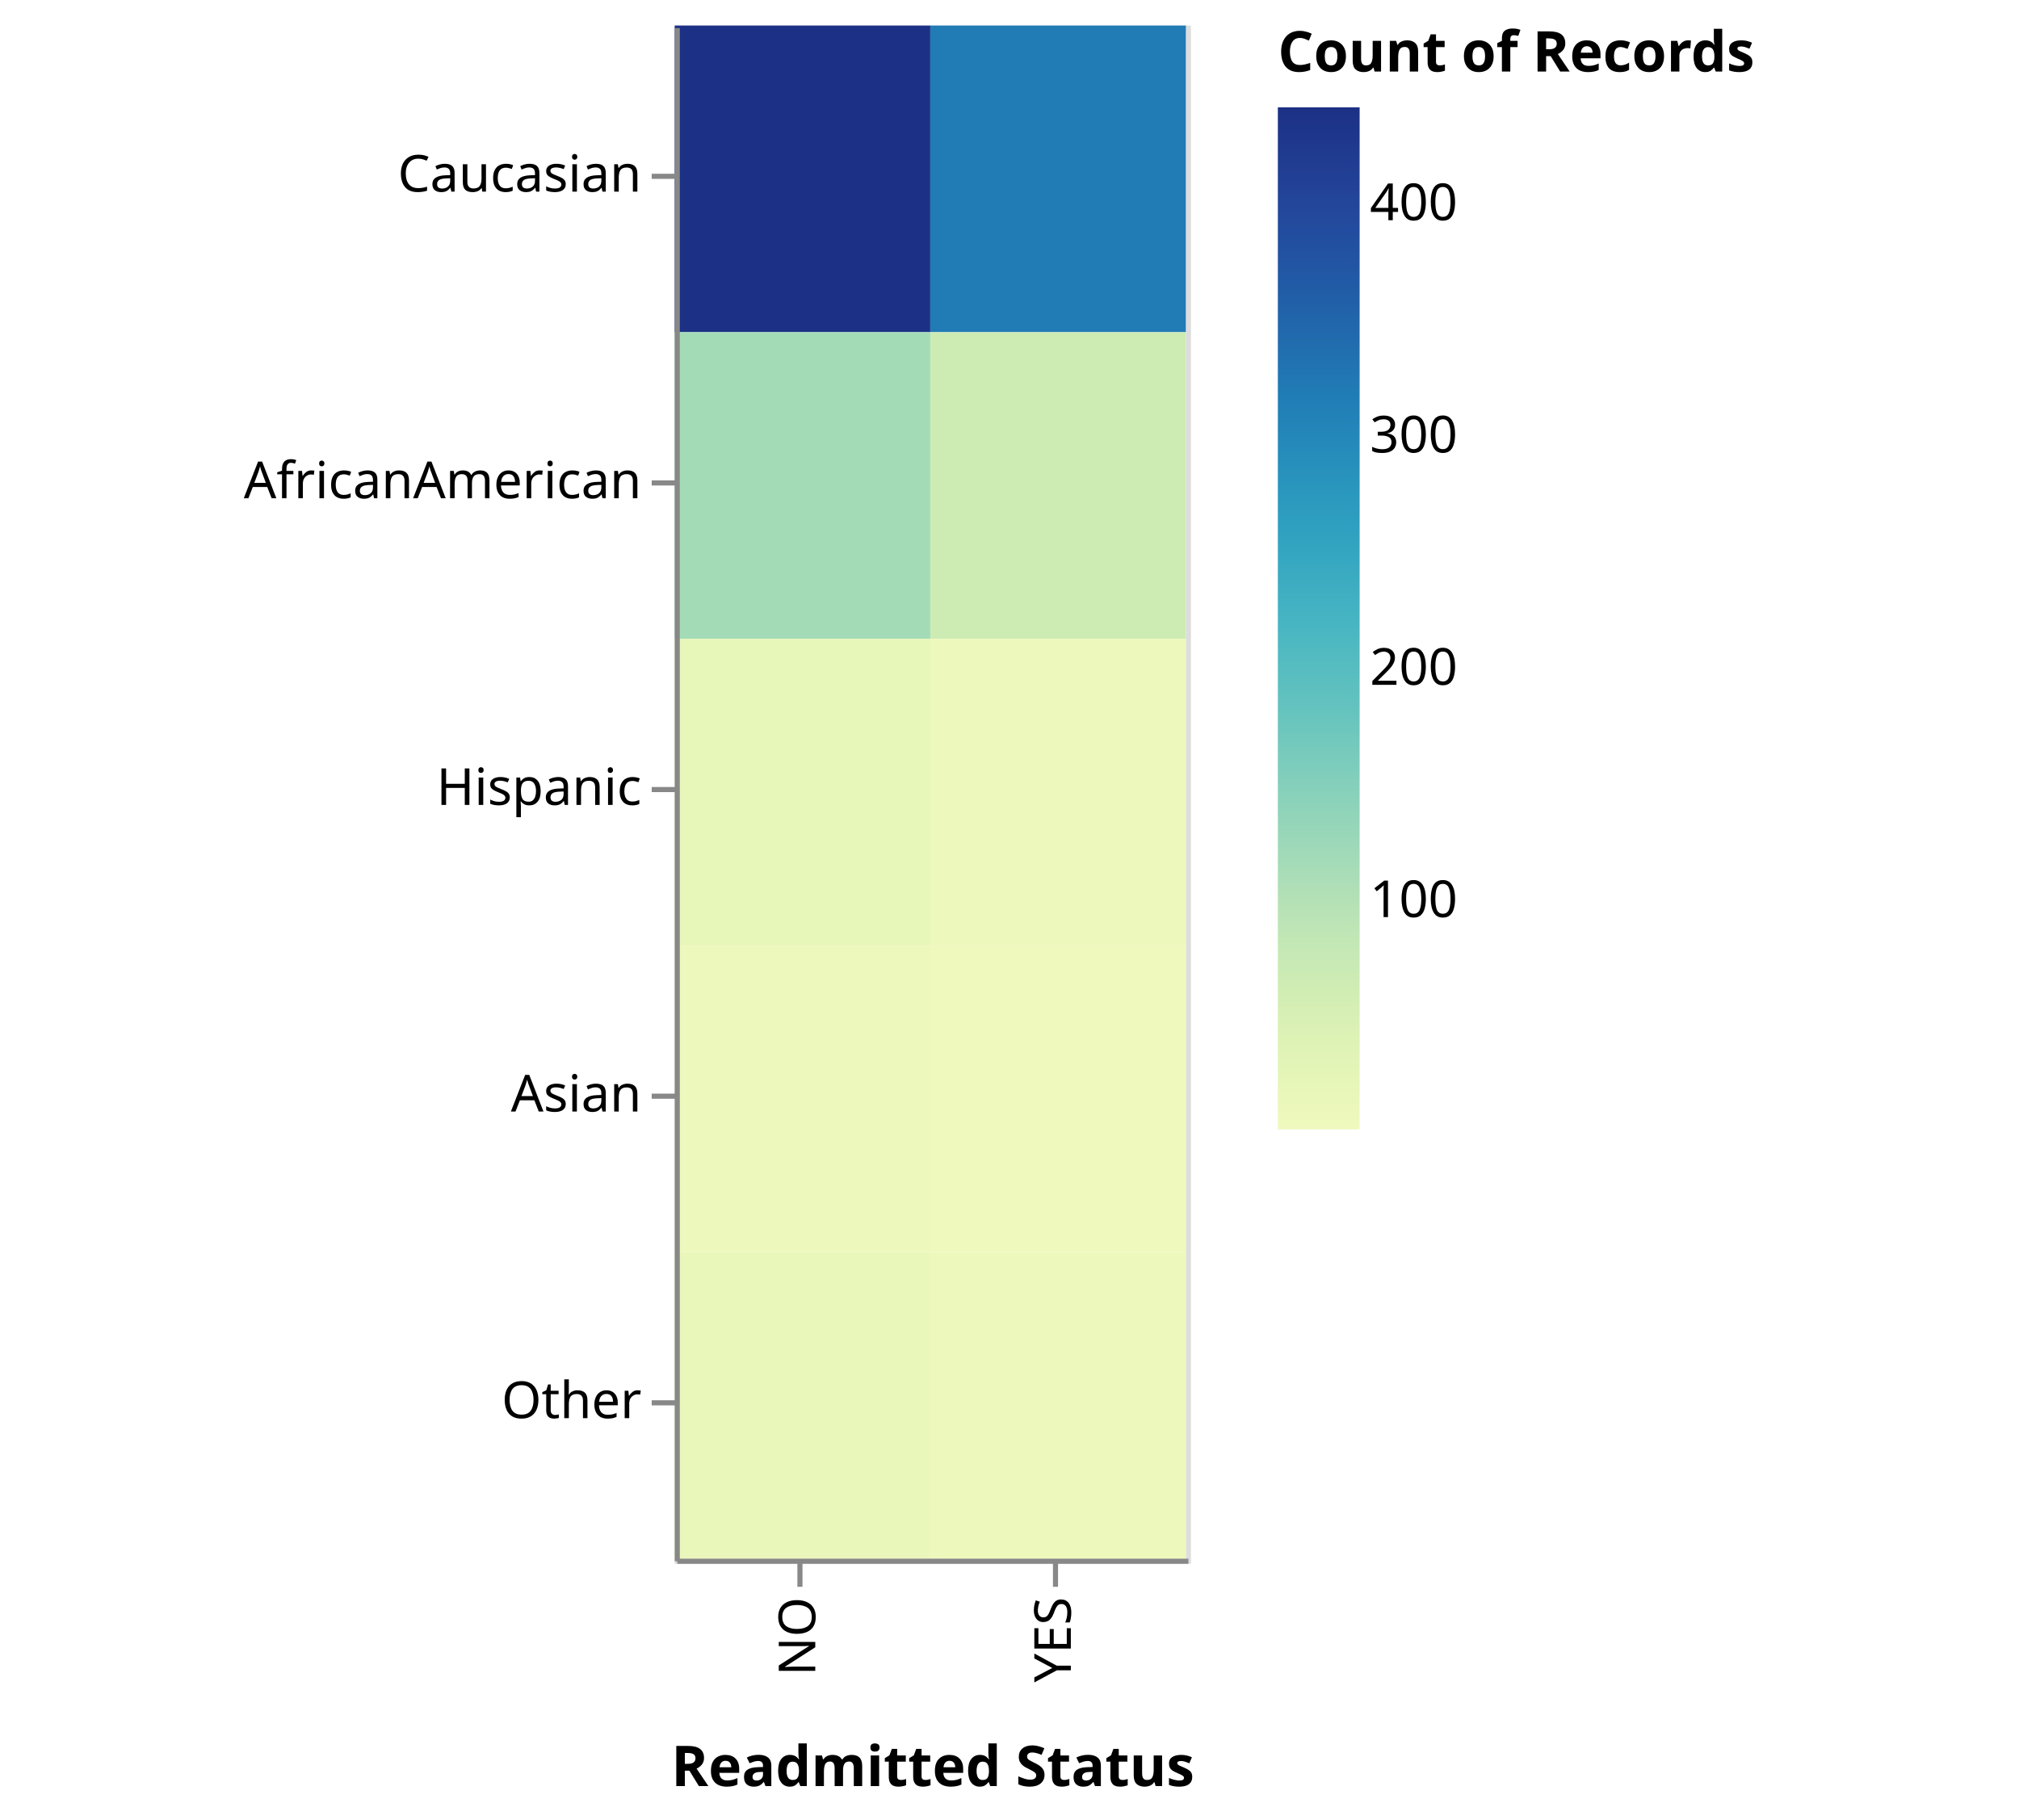
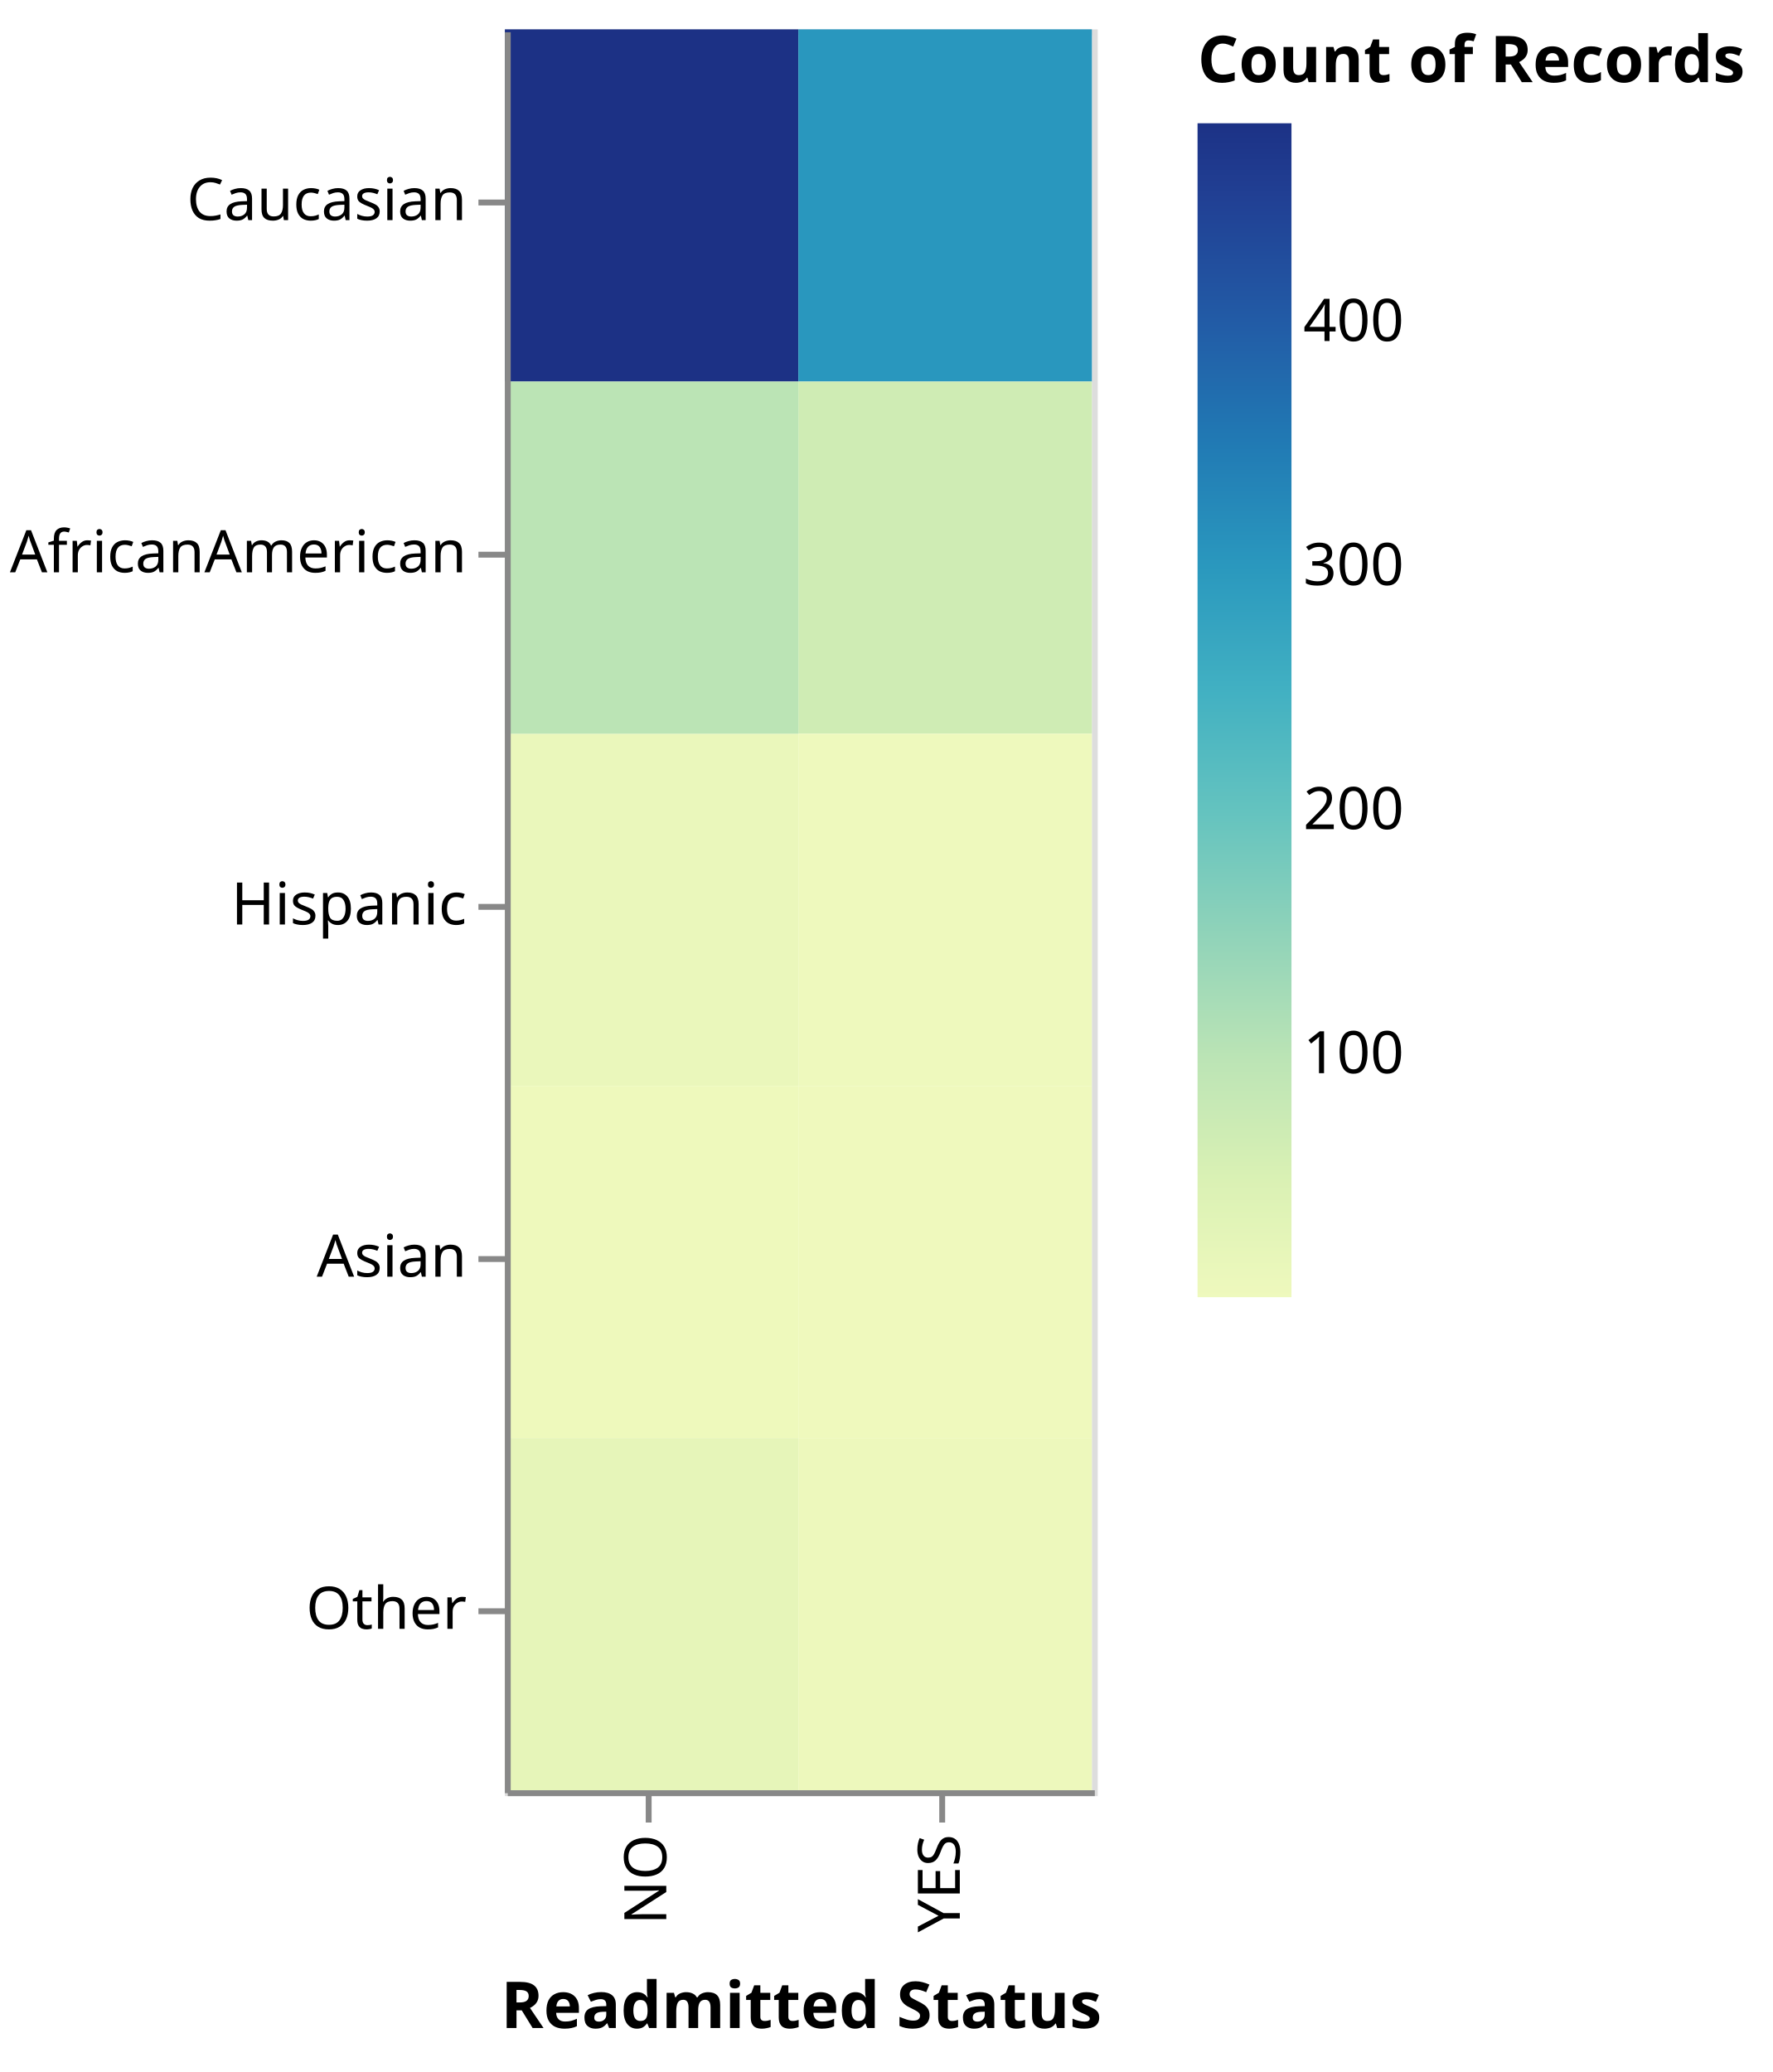
- <svg xmlns="http://www.w3.org/2000/svg" class="marks" width="395" height="356" viewBox="0 0 395 356" version="1.1">
+ <svg xmlns="http://www.w3.org/2000/svg" class="marks" width="302" height="353" viewBox="0 0 302 353" version="1.1">
  <defs>
    <linearGradient id="gradient_0" x1="0" x2="0" y1="1" y2="0">
      <stop offset="0" stop-color="rgb(239, 249, 189)" />
-       <stop offset="0.041" stop-color="rgb(231, 246, 185)" />
-       <stop offset="0.086" stop-color="rgb(222, 242, 181)" />
-       <stop offset="0.132" stop-color="rgb(209, 237, 180)" />
-       <stop offset="0.177" stop-color="rgb(196, 232, 181)" />
-       <stop offset="0.223" stop-color="rgb(180, 225, 182)" />
-       <stop offset="0.268" stop-color="rgb(161, 218, 184)" />
-       <stop offset="0.314" stop-color="rgb(142, 211, 186)" />
-       <stop offset="0.359" stop-color="rgb(123, 204, 188)" />
-       <stop offset="0.405" stop-color="rgb(103, 196, 190)" />
-       <stop offset="0.45" stop-color="rgb(87, 189, 192)" />
-       <stop offset="0.495" stop-color="rgb(71, 181, 194)" />
-       <stop offset="0.541" stop-color="rgb(59, 171, 193)" />
-       <stop offset="0.586" stop-color="rgb(47, 161, 192)" />
-       <stop offset="0.632" stop-color="rgb(41, 149, 189)" />
-       <stop offset="0.677" stop-color="rgb(36, 136, 186)" />
-       <stop offset="0.723" stop-color="rgb(33, 123, 181)" />
-       <stop offset="0.768" stop-color="rgb(33, 109, 174)" />
-       <stop offset="0.814" stop-color="rgb(33, 95, 168)" />
-       <stop offset="0.859" stop-color="rgb(34, 82, 162)" />
-       <stop offset="0.905" stop-color="rgb(35, 70, 155)" />
-       <stop offset="0.95" stop-color="rgb(32, 60, 145)" />
-       <stop offset="0.995" stop-color="rgb(28, 50, 134)" />
+       <stop offset="0.102" stop-color="rgb(218, 241, 180)" />
+       <stop offset="0.206" stop-color="rgb(187, 228, 181)" />
+       <stop offset="0.31" stop-color="rgb(144, 211, 185)" />
+       <stop offset="0.414" stop-color="rgb(100, 195, 191)" />
+       <stop offset="0.518" stop-color="rgb(65, 176, 194)" />
+       <stop offset="0.622" stop-color="rgb(42, 152, 190)" />
+       <stop offset="0.726" stop-color="rgb(33, 122, 180)" />
+       <stop offset="0.83" stop-color="rgb(34, 91, 166)" />
+       <stop offset="0.933" stop-color="rgb(33, 64, 148)" />
      <stop offset="1" stop-color="rgb(28, 49, 133)" />
    </linearGradient>
  </defs>
-   <g transform="translate(132,5)">
+   <g transform="translate(86,5)">
    <g class="mark-group role-frame root">
      <g transform="translate(0,0)">
        <path class="background" d="M0.5,0.5h100v300h-100Z" style="fill: none; stroke: #ddd;" />
        <g>
          <g class="mark-rect role-mark marks">
-             <path d="M50,0h50v60h-50Z" style="fill: rgb(33, 123, 181);" />
-             <path d="M50,60h50v60h-50Z" style="fill: rgb(205, 236, 180);" />
+             <path d="M0,240h50v60h-50Z" style="fill: rgb(230, 245, 185);" />
            <path d="M0,0h50v60h-50Z" style="fill: rgb(28, 49, 133);" />
-             <path d="M0,60h50v60h-50Z" style="fill: rgb(164, 219, 183);" />
-             <path d="M50,120h50v60h-50Z" style="fill: rgb(236, 248, 188);" />
-             <path d="M0,180h50v60h-50Z" style="fill: rgb(237, 248, 188);" />
-             <path d="M0,240h50v60h-50Z" style="fill: rgb(234, 247, 187);" />
+             <path d="M50,0h50v60h-50Z" style="fill: rgb(41, 151, 190);" />
+             <path d="M0,120h50v60h-50Z" style="fill: rgb(234, 247, 187);" />
+             <path d="M50,60h50v60h-50Z" style="fill: rgb(207, 236, 180);" />
+             <path d="M0,60h50v60h-50Z" style="fill: rgb(187, 228, 181);" />
            <path d="M50,240h50v60h-50Z" style="fill: rgb(237, 248, 188);" />
-             <path d="M0,120h50v60h-50Z" style="fill: rgb(231, 246, 185);" />
+             <path d="M0,180h50v60h-50Z" style="fill: rgb(238, 249, 188);" />
+             <path d="M50,120h50v60h-50Z" style="fill: rgb(238, 249, 189);" />
            <path d="M50,180h50v60h-50Z" style="fill: rgb(239, 249, 189);" />
          </g>
          <g class="mark-group role-legend">
            <g transform="translate(118,0)">
-               <path class="background" d="M0,0h140v216h-140Z" style="pointer-events: none; fill: none;" />
+               <path class="background" d="M0,0h93v216h-93Z" style="pointer-events: none; fill: none;" />
              <g>
                <g class="mark-group role-legend-entry">
                  <g transform="translate(0,16)">
                    <path class="background" d="M0,0h0v0h0Z" style="pointer-events: none; fill: none;" />
                    <g>
                      <g class="mark-rect role-legend-gradient" style="pointer-events: none;">
                        <path d="M0,0h16v200h-16Z" style="fill: url(#gradient_0); stroke: #ddd; stroke-width: 0; opacity: 1;" />
                      </g>
                      <g class="mark-text role-legend-label" style="pointer-events: none;">
-                         <text text-anchor="start" transform="translate(18,158.4545)" style="font-family: sans-serif; font-size: 10px; fill: #000; opacity: 1;">100</text>
-                         <text text-anchor="start" transform="translate(18,113)" style="font-family: sans-serif; font-size: 10px; fill: #000; opacity: 1;">200</text>
-                         <text text-anchor="start" transform="translate(18,67.54545)" style="font-family: sans-serif; font-size: 10px; fill: #000; opacity: 1;">300</text>
-                         <text text-anchor="start" transform="translate(18,22.09091)" style="font-family: sans-serif; font-size: 10px; fill: #000; opacity: 1;">400</text>
+                         <text text-anchor="start" transform="translate(18,161.8358)" style="font-family: sans-serif; font-size: 10px; fill: #000; opacity: 1;">100</text>
+                         <text text-anchor="start" transform="translate(18,120.2557)" style="font-family: sans-serif; font-size: 10px; fill: #000; opacity: 1;">200</text>
+                         <text text-anchor="start" transform="translate(18,78.67568)" style="font-family: sans-serif; font-size: 10px; fill: #000; opacity: 1;">300</text>
+                         <text text-anchor="start" transform="translate(18,37.09563)" style="font-family: sans-serif; font-size: 10px; fill: #000; opacity: 1;">400</text>
                      </g>
                    </g>
                  </g>
                </g>
                <g class="mark-text role-legend-title" style="pointer-events: none;">
                  <text text-anchor="start" transform="translate(0,9)" style="font-family: sans-serif; font-size: 11px; font-weight: bold; fill: #000; opacity: 1;">Count of Records</text>
                </g>
              </g>
            </g>
          </g>
          <g class="mark-group role-axis">
            <g transform="translate(0.5,300.5)">
              <path class="background" d="M0,0h0v0h0Z" style="pointer-events: none; fill: none;" />
              <g>
                <g class="mark-rule role-axis-tick" style="pointer-events: none;">
                  <line transform="translate(24,0)" x2="0" y2="5" style="fill: none; stroke: #888; stroke-width: 1; opacity: 1;" />
                  <line transform="translate(74,0)" x2="0" y2="5" style="fill: none; stroke: #888; stroke-width: 1; opacity: 1;" />
                </g>
                <g class="mark-text role-axis-label" style="pointer-events: none;">
                  <text text-anchor="end" transform="translate(24,7) rotate(270) translate(0,3)" style="font-family: sans-serif; font-size: 10px; fill: #000; opacity: 1;">NO</text>
                  <text text-anchor="end" transform="translate(74,7) rotate(270) translate(0,3)" style="font-family: sans-serif; font-size: 10px; fill: #000; opacity: 1;">YES</text>
                </g>
                <g class="mark-rule role-axis-domain" style="pointer-events: none;">
                  <line transform="translate(0,0)" x2="100" y2="0" style="fill: none; stroke: #888; stroke-width: 1; opacity: 1;" />
                </g>
                <g class="mark-text role-axis-title" style="pointer-events: none;">
-                   <text text-anchor="middle" transform="translate(50,44)" style="font-family: sans-serif; font-size: 11px; font-weight: bold; fill: #000; opacity: 1;">Readmitted Status</text>
+                   <text text-anchor="middle" transform="translate(50,40.00977)" style="font-family: sans-serif; font-size: 11px; font-weight: bold; fill: #000; opacity: 1;">Readmitted Status</text>
                </g>
              </g>
            </g>
          </g>
          <g class="mark-group role-axis">
            <g transform="translate(0.5,0.5)">
              <path class="background" d="M0,0h0v0h0Z" style="pointer-events: none; fill: none;" />
              <g>
                <g class="mark-rule role-axis-tick" style="pointer-events: none;">
                  <line transform="translate(0,29)" x2="-5" y2="0" style="fill: none; stroke: #888; stroke-width: 1; opacity: 1;" />
                  <line transform="translate(0,89)" x2="-5" y2="0" style="fill: none; stroke: #888; stroke-width: 1; opacity: 1;" />
                  <line transform="translate(0,149)" x2="-5" y2="0" style="fill: none; stroke: #888; stroke-width: 1; opacity: 1;" />
                  <line transform="translate(0,209)" x2="-5" y2="0" style="fill: none; stroke: #888; stroke-width: 1; opacity: 1;" />
                  <line transform="translate(0,269)" x2="-5" y2="0" style="fill: none; stroke: #888; stroke-width: 1; opacity: 1;" />
                </g>
                <g class="mark-text role-axis-label" style="pointer-events: none;">
                  <text text-anchor="end" transform="translate(-7,32)" style="font-family: sans-serif; font-size: 10px; fill: #000; opacity: 1;">Caucasian</text>
                  <text text-anchor="end" transform="translate(-7,92)" style="font-family: sans-serif; font-size: 10px; fill: #000; opacity: 1;">AfricanAmerican</text>
                  <text text-anchor="end" transform="translate(-7,152)" style="font-family: sans-serif; font-size: 10px; fill: #000; opacity: 1;">Hispanic</text>
                  <text text-anchor="end" transform="translate(-7,212)" style="font-family: sans-serif; font-size: 10px; fill: #000; opacity: 1;">Asian</text>
                  <text text-anchor="end" transform="translate(-7,272)" style="font-family: sans-serif; font-size: 10px; fill: #000; opacity: 1;">Other</text>
                </g>
                <g class="mark-rule role-axis-domain" style="pointer-events: none;">
                  <line transform="translate(0,0)" x2="0" y2="300" style="fill: none; stroke: #888; stroke-width: 1; opacity: 1;" />
                </g>
              </g>
            </g>
          </g>
        </g>
      </g>
    </g>
  </g>
</svg>
